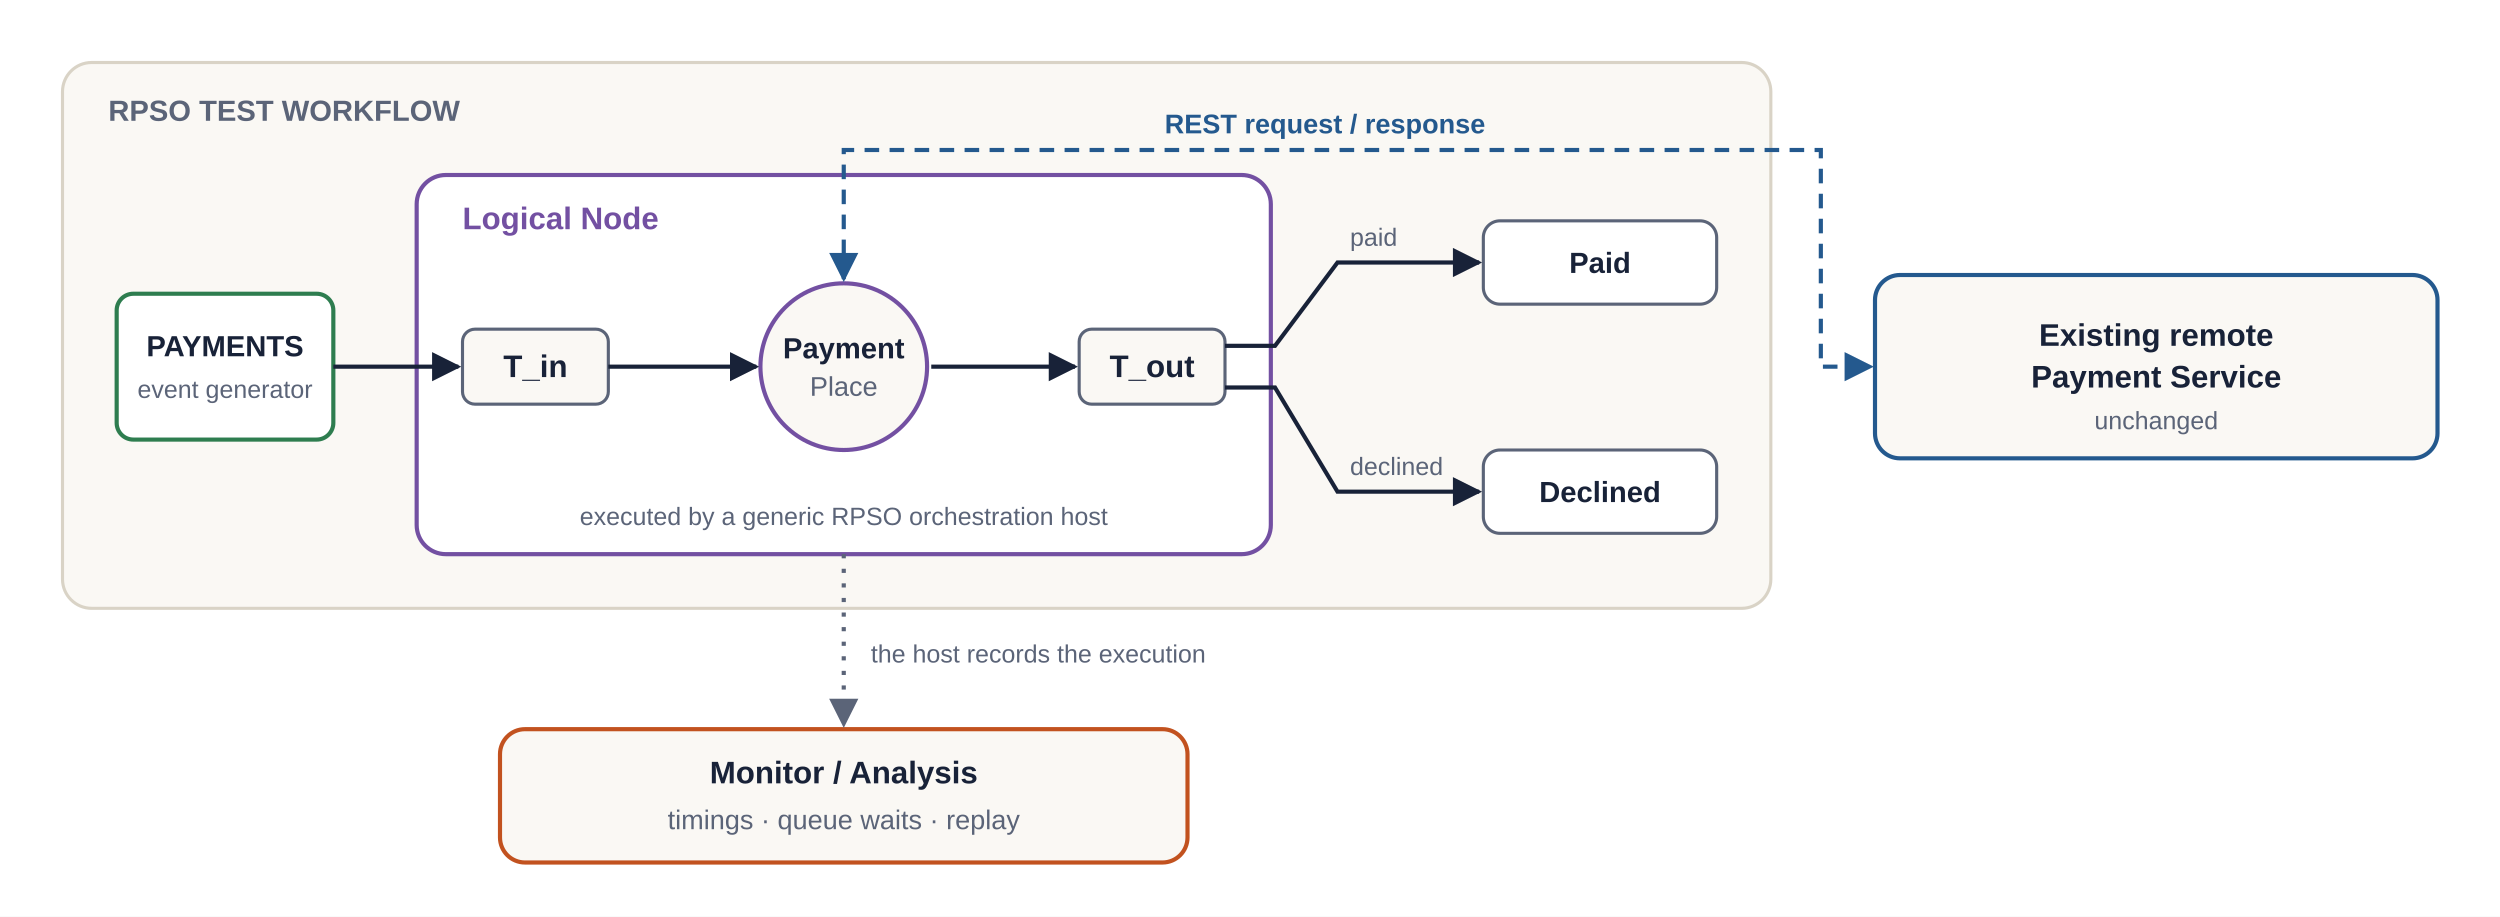
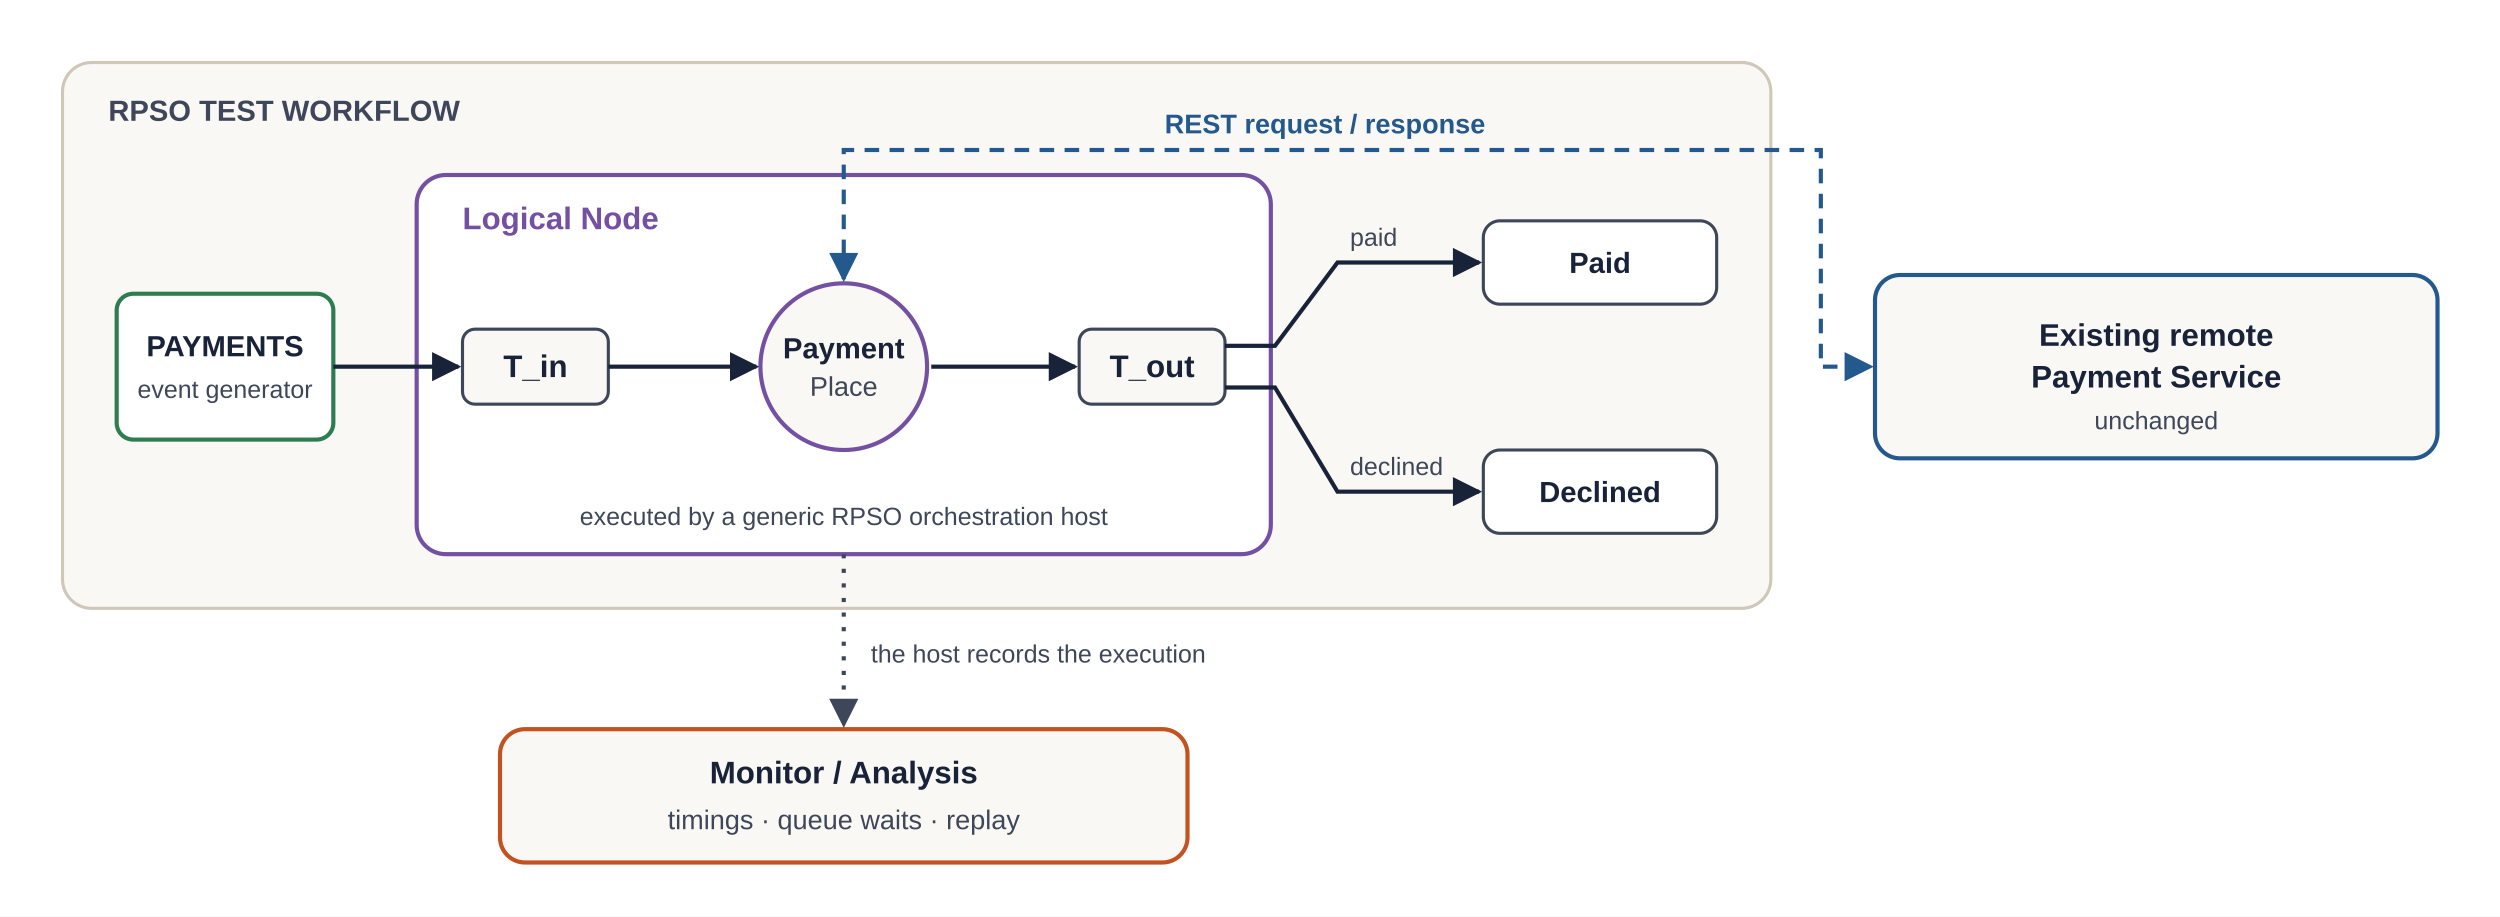
<svg xmlns="http://www.w3.org/2000/svg" width="1200" height="440" viewBox="0 0 1200 440" role="img" aria-labelledby="title desc">
  <defs>
    <marker id="f-ink" viewBox="0 0 10 10" refX="9" refY="5" markerWidth="7" markerHeight="7" orient="auto-start-reverse">
      <path d="M 0 0 L 10 5 L 0 10 z" fill="#182238" />
    </marker>
    <marker id="f-services" viewBox="0 0 10 10" refX="9" refY="5" markerWidth="7" markerHeight="7" orient="auto-start-reverse">
      <path d="M 0 0 L 10 5 L 0 10 z" fill="#24598e" />
    </marker>
    <marker id="f-muted" viewBox="0 0 10 10" refX="9" refY="5" markerWidth="7" markerHeight="7" orient="auto-start-reverse">
-       <path d="M 0 0 L 10 5 L 0 10 z" fill="#5b6478" />
+       <path d="M 0 0 L 10 5 L 0 10 z" fill="#3e4759" />
    </marker>
  </defs>
  <rect width="100%" height="100%" fill="#ffffff" />
-   <rect x="30" y="30" width="820" height="262" rx="14" fill="#faf8f4" stroke="#d9d3c6" stroke-width="1.5" />
-   <text x="52" y="58" font-family="Arial, Helvetica, sans-serif" font-size="14" font-weight="600" text-anchor="start" fill="#5b6478">RPSO TEST WORKFLOW</text>
+   <rect x="30" y="30" width="820" height="262" rx="14" fill="#faf8f4" stroke="#cfc8ba" stroke-width="1.5" />
+   <text x="52" y="58" font-family="Arial, Helvetica, sans-serif" font-size="14" font-weight="600" text-anchor="start" fill="#3e4759">RPSO TEST WORKFLOW</text>
  <rect x="56" y="141" width="104" height="70" rx="8" fill="#ffffff" stroke="#2e7d4f" stroke-width="2" />
  <text x="108" y="171" font-family="Arial, Helvetica, sans-serif" font-size="14" font-weight="600" text-anchor="middle" fill="#182238">PAYMENTS</text>
-   <text x="108" y="191" font-family="Arial, Helvetica, sans-serif" font-size="12" font-weight="400" text-anchor="middle" fill="#5b6478">event generator</text>
+   <text x="108" y="191" font-family="Arial, Helvetica, sans-serif" font-size="12" font-weight="400" text-anchor="middle" fill="#3e4759">event generator</text>
  <rect x="200" y="84" width="410" height="182" rx="14" fill="#ffffff" stroke="#7350a2" stroke-width="2" />
  <text x="222" y="110" font-family="Arial, Helvetica, sans-serif" font-size="15" font-weight="600" text-anchor="start" fill="#7350a2">Logical Node</text>
-   <text x="405" y="252" font-family="Arial, Helvetica, sans-serif" font-size="12" font-weight="400" text-anchor="middle" fill="#5b6478">executed by a generic RPSO orchestration host</text>
-   <rect x="222" y="158" width="70" height="36" rx="6" fill="#faf8f4" stroke="#5b6478" stroke-width="1.5" />
+   <text x="405" y="252" font-family="Arial, Helvetica, sans-serif" font-size="12" font-weight="400" text-anchor="middle" fill="#3e4759">executed by a generic RPSO orchestration host</text>
+   <rect x="222" y="158" width="70" height="36" rx="6" fill="#faf8f4" stroke="#3e4759" stroke-width="1.5" />
  <text x="257" y="181" font-family="Arial, Helvetica, sans-serif" font-size="15" font-weight="600" text-anchor="middle" fill="#182238">T_in</text>
-   <rect x="518" y="158" width="70" height="36" rx="6" fill="#faf8f4" stroke="#5b6478" stroke-width="1.5" />
+   <rect x="518" y="158" width="70" height="36" rx="6" fill="#faf8f4" stroke="#3e4759" stroke-width="1.5" />
  <text x="553" y="181" font-family="Arial, Helvetica, sans-serif" font-size="15" font-weight="600" text-anchor="middle" fill="#182238">T_out</text>
  <circle cx="405" cy="176" r="40" fill="#faf8f4" stroke="#7350a2" stroke-width="2" />
  <text x="405" y="172" font-family="Arial, Helvetica, sans-serif" font-size="14" font-weight="600" text-anchor="middle" fill="#182238">Payment</text>
-   <text x="405" y="190" font-family="Arial, Helvetica, sans-serif" font-size="13" font-weight="400" text-anchor="middle" fill="#5b6478">Place</text>
+   <text x="405" y="190" font-family="Arial, Helvetica, sans-serif" font-size="13" font-weight="400" text-anchor="middle" fill="#3e4759">Place</text>
  <path d="M 160 176 L 220 176" fill="none" stroke="#182238" stroke-width="2" marker-end="url(#f-ink)" />
  <path d="M 292 176 L 363 176" fill="none" stroke="#182238" stroke-width="2" marker-end="url(#f-ink)" />
  <path d="M 447 176 L 516 176" fill="none" stroke="#182238" stroke-width="2" marker-end="url(#f-ink)" />
-   <rect x="712" y="106" width="112" height="40" rx="8" fill="#ffffff" stroke="#5b6478" stroke-width="1.5" />
+   <rect x="712" y="106" width="112" height="40" rx="8" fill="#ffffff" stroke="#3e4759" stroke-width="1.5" />
  <text x="768" y="131" font-family="Arial, Helvetica, sans-serif" font-size="14" font-weight="600" text-anchor="middle" fill="#182238">Paid</text>
-   <rect x="712" y="216" width="112" height="40" rx="8" fill="#ffffff" stroke="#5b6478" stroke-width="1.5" />
+   <rect x="712" y="216" width="112" height="40" rx="8" fill="#ffffff" stroke="#3e4759" stroke-width="1.5" />
  <text x="768" y="241" font-family="Arial, Helvetica, sans-serif" font-size="14" font-weight="600" text-anchor="middle" fill="#182238">Declined</text>
  <path d="M 588 166 L 612 166 L 642 126 L 710 126" fill="none" stroke="#182238" stroke-width="2" marker-end="url(#f-ink)" />
  <path d="M 588 186 L 612 186 L 642 236 L 710 236" fill="none" stroke="#182238" stroke-width="2" marker-end="url(#f-ink)" />
-   <text x="648" y="118" font-family="Arial, Helvetica, sans-serif" font-size="12" font-weight="400" text-anchor="start" fill="#5b6478">paid</text>
-   <text x="648" y="228" font-family="Arial, Helvetica, sans-serif" font-size="12" font-weight="400" text-anchor="start" fill="#5b6478">declined</text>
+   <text x="648" y="118" font-family="Arial, Helvetica, sans-serif" font-size="12" font-weight="400" text-anchor="start" fill="#3e4759">paid</text>
+   <text x="648" y="228" font-family="Arial, Helvetica, sans-serif" font-size="12" font-weight="400" text-anchor="start" fill="#3e4759">declined</text>
  <rect x="900" y="132" width="270" height="88" rx="12" fill="#faf8f4" stroke="#24598e" stroke-width="2" />
  <text x="1035" y="166" font-family="Arial, Helvetica, sans-serif" font-size="15" font-weight="600" text-anchor="middle" fill="#182238">Existing remote</text>
  <text x="1035" y="186" font-family="Arial, Helvetica, sans-serif" font-size="15" font-weight="600" text-anchor="middle" fill="#182238">Payment Service</text>
-   <text x="1035" y="206" font-family="Arial, Helvetica, sans-serif" font-size="12" font-weight="400" text-anchor="middle" fill="#5b6478">unchanged</text>
+   <text x="1035" y="206" font-family="Arial, Helvetica, sans-serif" font-size="12" font-weight="400" text-anchor="middle" fill="#3e4759">unchanged</text>
  <path d="M 405 134 L 405 72 L 874 72 L 874 176 L 898 176" fill="none" stroke="#24598e" stroke-width="2" stroke-dasharray="7 5" marker-start="url(#f-services)" marker-end="url(#f-services)" />
  <text x="636" y="64" font-family="Arial, Helvetica, sans-serif" font-size="13" font-weight="600" text-anchor="middle" fill="#24598e">REST request / response</text>
  <rect x="240" y="350" width="330" height="64" rx="12" fill="#faf8f4" stroke="#c2521f" stroke-width="2" />
  <text x="405" y="376" font-family="Arial, Helvetica, sans-serif" font-size="15" font-weight="600" text-anchor="middle" fill="#182238">Monitor / Analysis</text>
-   <text x="405" y="398" font-family="Arial, Helvetica, sans-serif" font-size="13" font-weight="400" text-anchor="middle" fill="#5b6478">timings · queue waits · replay</text>
-   <path d="M 405 266 L 405 348" fill="none" stroke="#5b6478" stroke-width="2" stroke-dasharray="2 5" marker-end="url(#f-muted)" />
-   <text x="418" y="318" font-family="Arial, Helvetica, sans-serif" font-size="12" font-weight="400" text-anchor="start" fill="#5b6478">the host records the execution</text>
+   <text x="405" y="398" font-family="Arial, Helvetica, sans-serif" font-size="13" font-weight="400" text-anchor="middle" fill="#3e4759">timings · queue waits · replay</text>
+   <path d="M 405 266 L 405 348" fill="none" stroke="#3e4759" stroke-width="2" stroke-dasharray="2 5" marker-end="url(#f-muted)" />
+   <text x="418" y="318" font-family="Arial, Helvetica, sans-serif" font-size="12" font-weight="400" text-anchor="start" fill="#3e4759">the host records the execution</text>
</svg>
